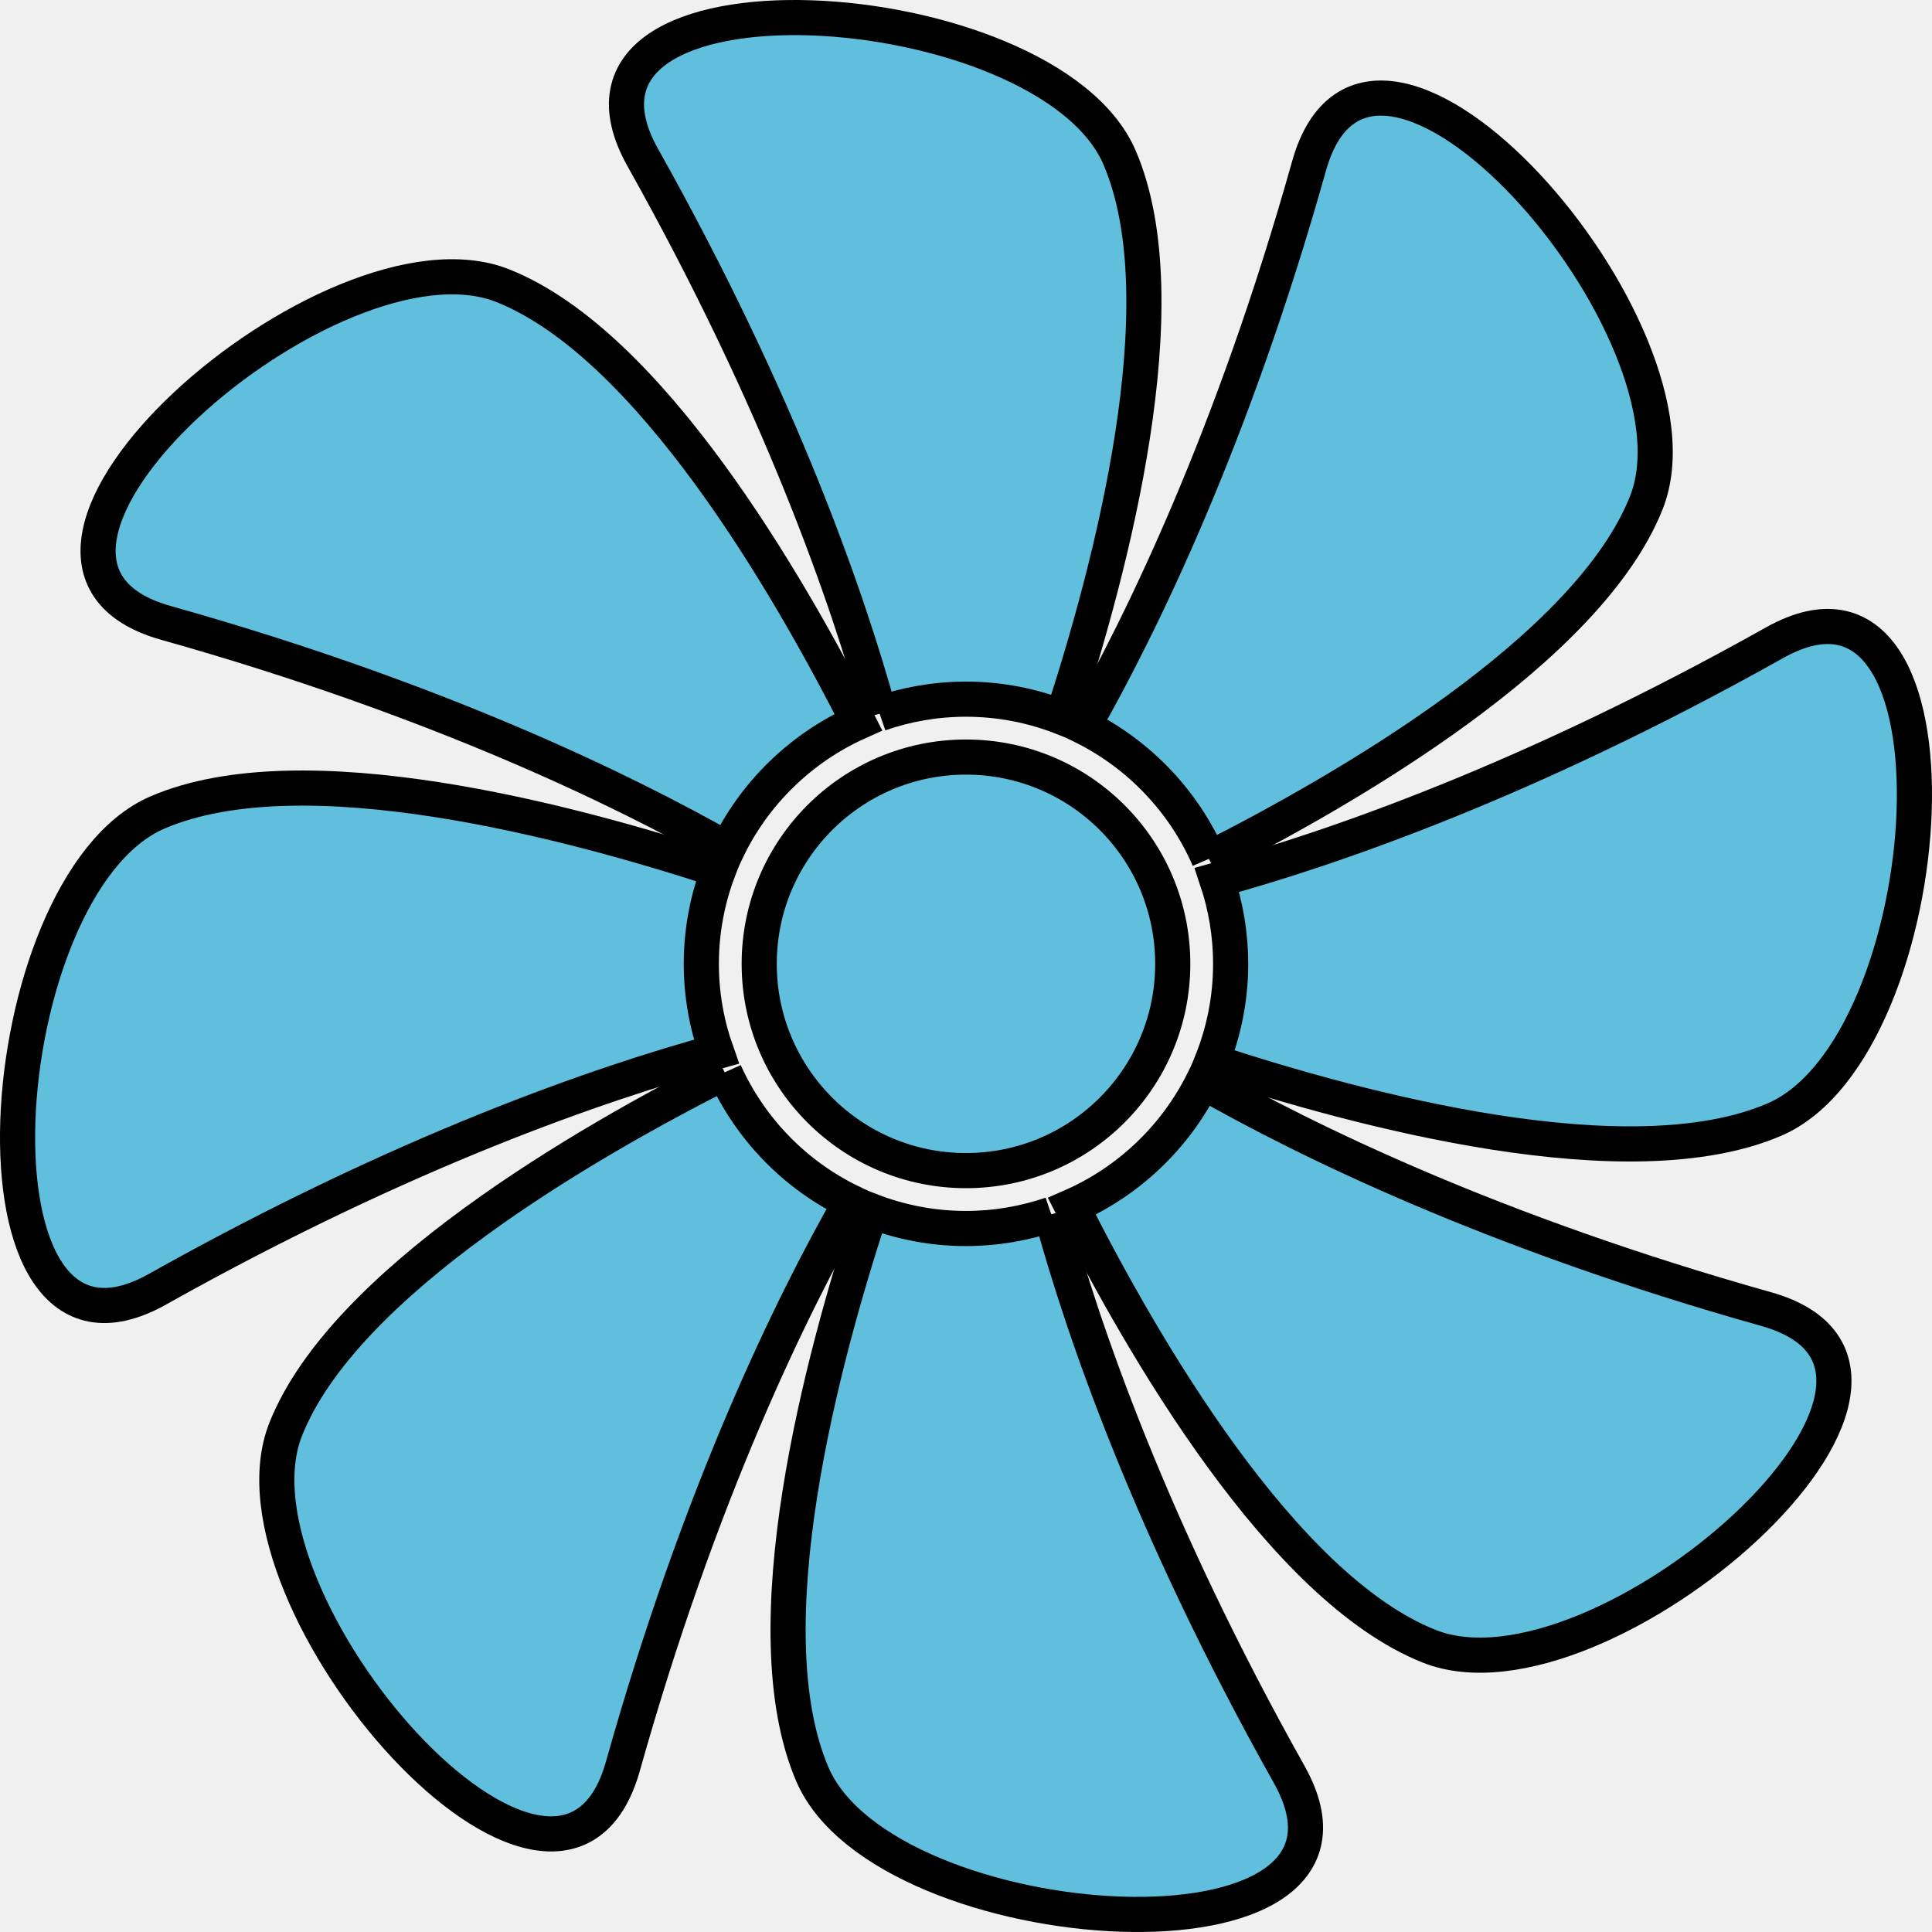
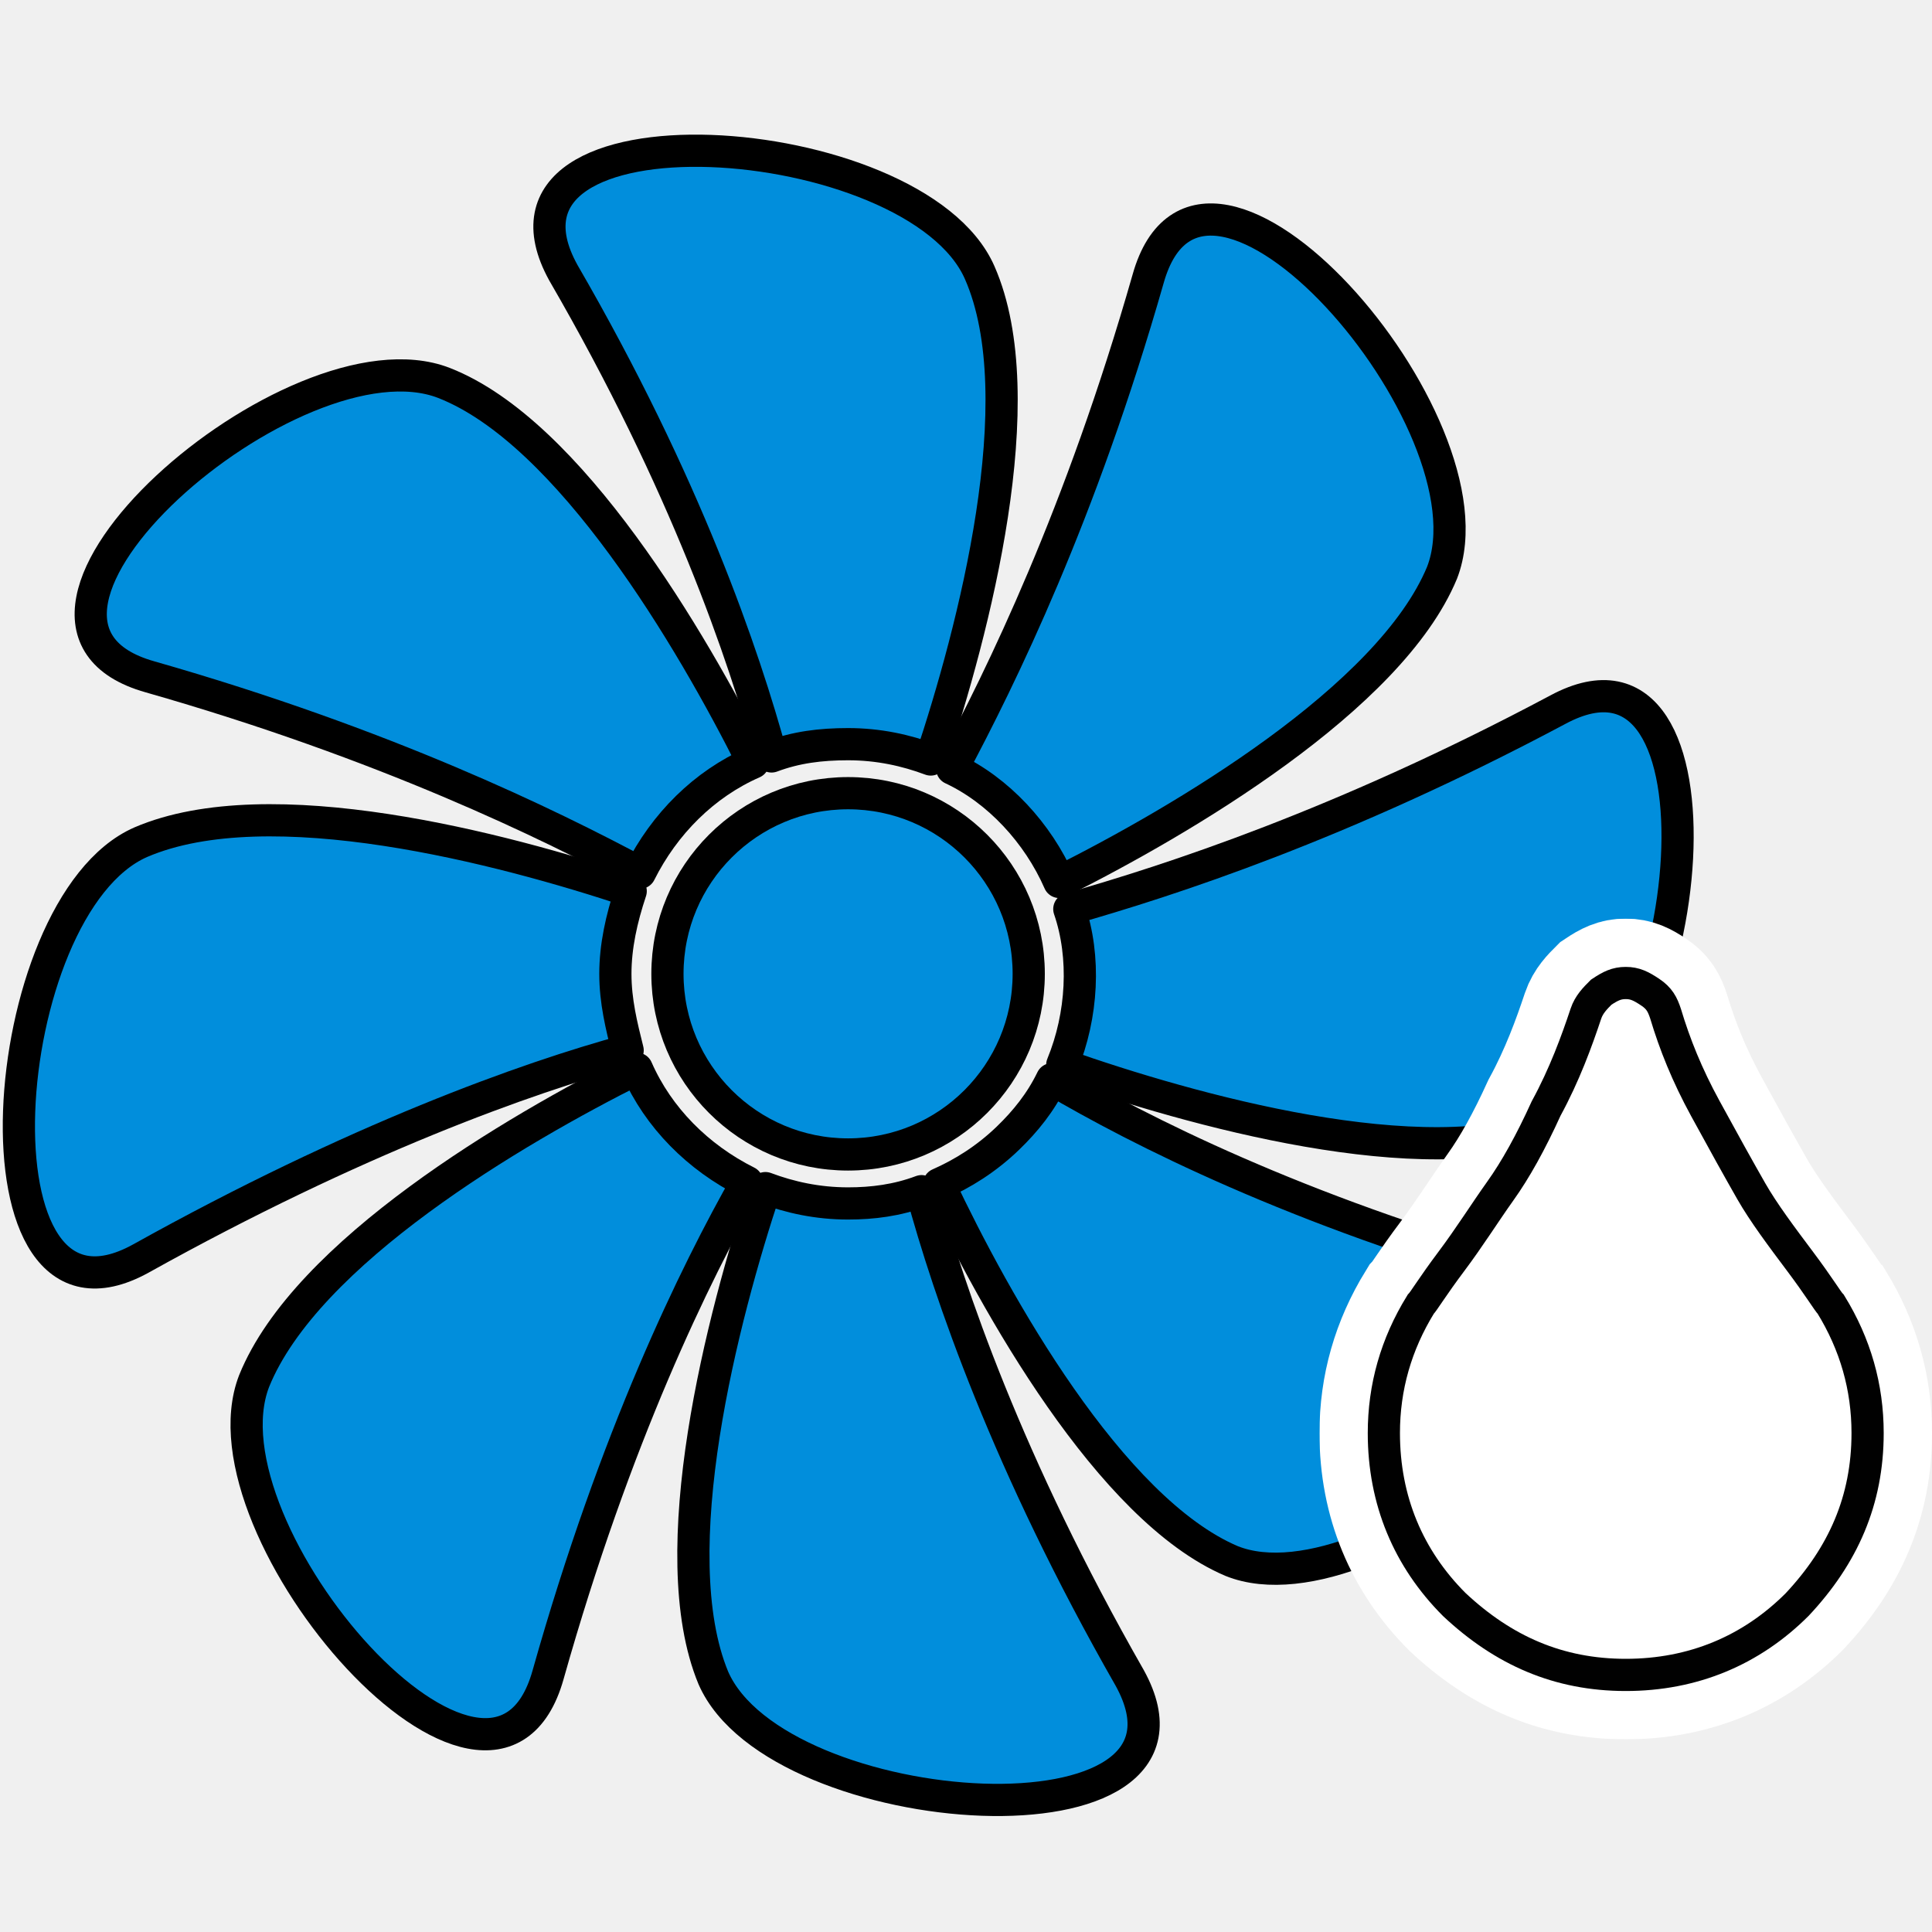
- <svg xmlns="http://www.w3.org/2000/svg" width="55px" height="55px" viewBox="0 0 55 55" version="1.1">
-   <g id="HVAC" stroke="none" stroke-width="1" fill="none" fill-rule="evenodd">
-     <g id="icon-hvac" stroke="#000000" fill="#60BFDD">
-       <path d="M27.5,21.552 C24.249,21.552 21.613,24.188 21.613,27.438 C21.613,30.689 24.249,33.325 27.5,33.325 C30.751,33.325 33.386,30.689 33.386,27.438 C33.386,24.188 30.751,21.552 27.5,21.552" id="Fill-1" />
-       <path d="M25.04,20.318 C25.811,20.051 26.638,19.904 27.5,19.904 C28.467,19.904 29.392,20.089 30.242,20.423 C31.632,16.177 33.639,8.597 31.872,4.486 C29.798,-0.338 15.054,-1.298 18.299,4.486 C22.216,11.466 24.139,17.049 25.04,20.318" id="Fill-5" />
-       <path d="M29.928,34.569 C29.166,34.829 28.349,34.973 27.5,34.973 C26.547,34.973 25.634,34.793 24.794,34.468 C23.402,38.692 21.346,46.367 23.128,50.514 C25.201,55.338 39.946,56.298 36.7,50.514 C32.737,43.453 30.817,37.822 29.928,34.569" id="Fill-9" />
-       <path d="M19.965,27.438 C19.965,26.498 20.14,25.598 20.456,24.768 C16.216,23.377 8.608,21.356 4.486,23.128 C-0.338,25.201 -1.298,39.946 4.486,36.7 C11.52,32.753 17.135,30.831 20.394,29.939 C20.117,29.156 19.965,28.314 19.965,27.438" id="Fill-13" />
-       <path d="M35.034,27.438 C35.034,28.419 34.844,29.357 34.5,30.217 C38.731,31.608 46.378,33.65 50.514,31.872 C55.338,29.798 56.298,15.054 50.514,18.299 C43.507,22.231 37.908,24.154 34.644,25.05 C34.896,25.801 35.034,26.603 35.034,27.438" id="Fill-17" />
-       <path d="M4.721,17.732 C12.449,19.904 17.765,22.502 20.709,24.176 C21.482,22.573 22.808,21.285 24.436,20.557 C22.417,16.572 18.476,9.793 14.319,8.135 C9.441,6.19 -1.664,15.937 4.721,17.732" id="Fill-21" />
-       <path d="M50.279,37.267 C42.508,35.083 37.175,32.468 34.242,30.796 C33.454,32.37 32.132,33.633 30.513,34.342 C32.517,38.312 36.49,45.193 40.682,46.864 C45.559,48.809 56.664,39.062 50.279,37.267" id="Fill-25" />
-       <path d="M20.631,30.527 C16.656,32.535 9.803,36.499 8.136,40.681 C6.191,45.559 15.938,56.663 17.733,50.279 C19.923,42.487 22.545,37.148 24.218,34.218 C22.632,33.449 21.357,32.138 20.631,30.527" id="Fill-29" />
-       <path d="M34.414,24.45 C38.395,22.435 45.203,18.486 46.865,14.318 C48.809,9.441 39.062,-1.664 37.267,4.721 C35.1,12.43 32.511,17.738 30.837,20.686 C32.429,21.477 33.704,22.813 34.414,24.45" id="Fill-33" />
+ <svg xmlns="http://www.w3.org/2000/svg" xmlns:xlink="http://www.w3.org/1999/xlink" width="60px" height="60px" viewBox="0 0 60 60" version="1.1">
+   <defs>
+     <path d="M58,44.505 C58,46.597 57.239,48.308 55.813,49.83 C54.387,51.256 52.58,52.016 50.489,52.016 C48.397,52.016 46.685,51.256 45.164,49.83 C43.738,48.403 42.977,46.597 42.977,44.505 C42.977,43.079 43.357,41.748 44.118,40.511 C44.213,40.416 44.498,39.941 45.069,39.18 C45.639,38.42 46.115,37.659 46.59,36.993 C47.066,36.328 47.541,35.472 48.016,34.426 C48.587,33.38 48.967,32.334 49.252,31.479 C49.348,31.193 49.538,31.003 49.728,30.813 C50.013,30.623 50.203,30.528 50.489,30.528 C50.774,30.528 50.964,30.623 51.249,30.813 C51.534,31.003 51.63,31.193 51.725,31.479 C52.01,32.43 52.39,33.38 52.961,34.426 C53.531,35.472 54.007,36.328 54.387,36.993 C54.767,37.659 55.338,38.42 55.908,39.18 C56.479,39.941 56.764,40.416 56.859,40.511 C57.62,41.748 58,43.079 58,44.505 L58,44.505 Z" id="path-1" />
+     <mask id="mask-2" maskContentUnits="userSpaceOnUse" maskUnits="objectBoundingBox" x="-2" y="-2" width="19.023" height="25.489">
+       <rect x="40.977" y="28.528" width="19.023" height="25.489" fill="white" />
+       <use xlink:href="#path-1" fill="black" />
+     </mask>
+   </defs>
+   <g id="HVAC-&amp;-Water" stroke="none" stroke-width="1" fill="none" fill-rule="evenodd">
+     <path d="M23.961,23.492 C24.721,23.207 25.482,23.111 26.338,23.111 C27.289,23.111 28.144,23.302 28.905,23.587 C30.236,19.593 32.138,12.367 30.426,8.469 C28.43,3.905 14.452,2.954 17.495,8.469 C21.298,15.03 23.105,20.354 23.961,23.492 L23.961,23.492 Z" id="blade" stroke="#000000" stroke-linejoin="round" fill="#018EDC" />
+     <ellipse id="center" stroke="#000000" stroke-linejoin="round" fill="#018EDC" cx="26.338" cy="30.243" rx="5.61" ry="5.61" />
+     <path d="M28.62,36.993 C27.859,37.279 27.098,37.374 26.338,37.374 C25.387,37.374 24.531,37.184 23.77,36.898 C22.439,40.892 20.538,48.213 22.154,52.111 C24.151,56.675 38.128,57.626 35.085,52.111 C31.282,45.456 29.475,40.131 28.62,36.993 L28.62,36.993 Z" id="blade" stroke="#000000" stroke-linejoin="round" fill="#018EDC" />
+     <path d="M36.768,31.393 C35.83,31.393 34.985,31.209 34.234,30.933 C32.921,34.799 31.044,41.888 32.639,45.662 C34.61,50.081 48.404,51.001 45.401,45.662 C41.648,39.218 39.865,34.063 39.02,31.025 C38.269,31.301 37.519,31.393 36.768,31.393 Z" id="blade" stroke="#000000" stroke-linejoin="round" fill="#018EDC" transform="translate(38.92688, 40.13115) rotate(-44) translate(-38.92688, -40.13115) " />
+     <path d="M19.111,30.243 C19.111,29.387 19.302,28.531 19.587,27.675 C15.593,26.344 8.367,24.443 4.374,26.154 C-0.19,28.151 -1.141,42.128 4.374,39.085 C11.03,35.377 16.354,33.475 19.492,32.62 C19.302,31.859 19.111,31.098 19.111,30.243 L19.111,30.243 Z" id="blade" stroke="#000000" stroke-linejoin="round" fill="#018EDC" />
+     <path d="M4.659,21.02 C11.98,23.111 17.02,25.584 19.872,27.105 C20.633,25.584 21.869,24.348 23.39,23.682 C21.489,19.879 17.685,13.413 13.787,11.892 C9.128,10.085 -1.426,19.308 4.659,21.02 L4.659,21.02 Z" id="blade" stroke="#000000" stroke-linejoin="round" fill="#018EDC" />
+     <path d="M19.777,33.19 C15.974,35.092 9.508,38.895 7.892,42.889 C6.085,47.548 15.308,58.102 17.02,52.016 C19.111,44.6 21.584,39.561 23.2,36.708 C21.679,35.948 20.443,34.711 19.777,33.19 L19.777,33.19 Z" id="blade" stroke="#000000" stroke-linejoin="round" fill="#018EDC" />
+     <path d="M32.898,27.39 C36.702,25.489 43.167,21.685 44.784,17.787 C46.59,13.128 37.367,2.574 35.656,8.659 C33.564,15.98 31.092,21.02 29.57,23.872 C30.997,24.538 32.233,25.869 32.898,27.39 L32.898,27.39 Z" id="blade" stroke="#000000" stroke-linejoin="round" fill="#018EDC" />
+     <path d="M39.047,39.371 C42.85,37.469 49.316,33.666 50.932,29.768 C52.738,25.109 43.516,14.555 41.804,20.64 C39.712,27.961 37.24,33.001 35.719,35.853 C37.145,36.519 38.381,37.85 39.047,39.371 L39.047,39.371 Z" id="blade" stroke="#000000" stroke-linejoin="round" fill="#018EDC" transform="translate(43.44201, 29.08471) rotate(46) translate(-43.44201, -29.08471) " />
+     <g id="drop">
+       <use fill="#FFFFFF" fill-rule="evenodd" xlink:href="#path-1" />
+       <use stroke="#FFFFFF" mask="url(#mask-2)" stroke-width="4" xlink:href="#path-1" />
+       <use stroke="#010101" stroke-width="1" xlink:href="#path-1" />
    </g>
+     <g id="icon-hvac-water" />
  </g>
</svg>
